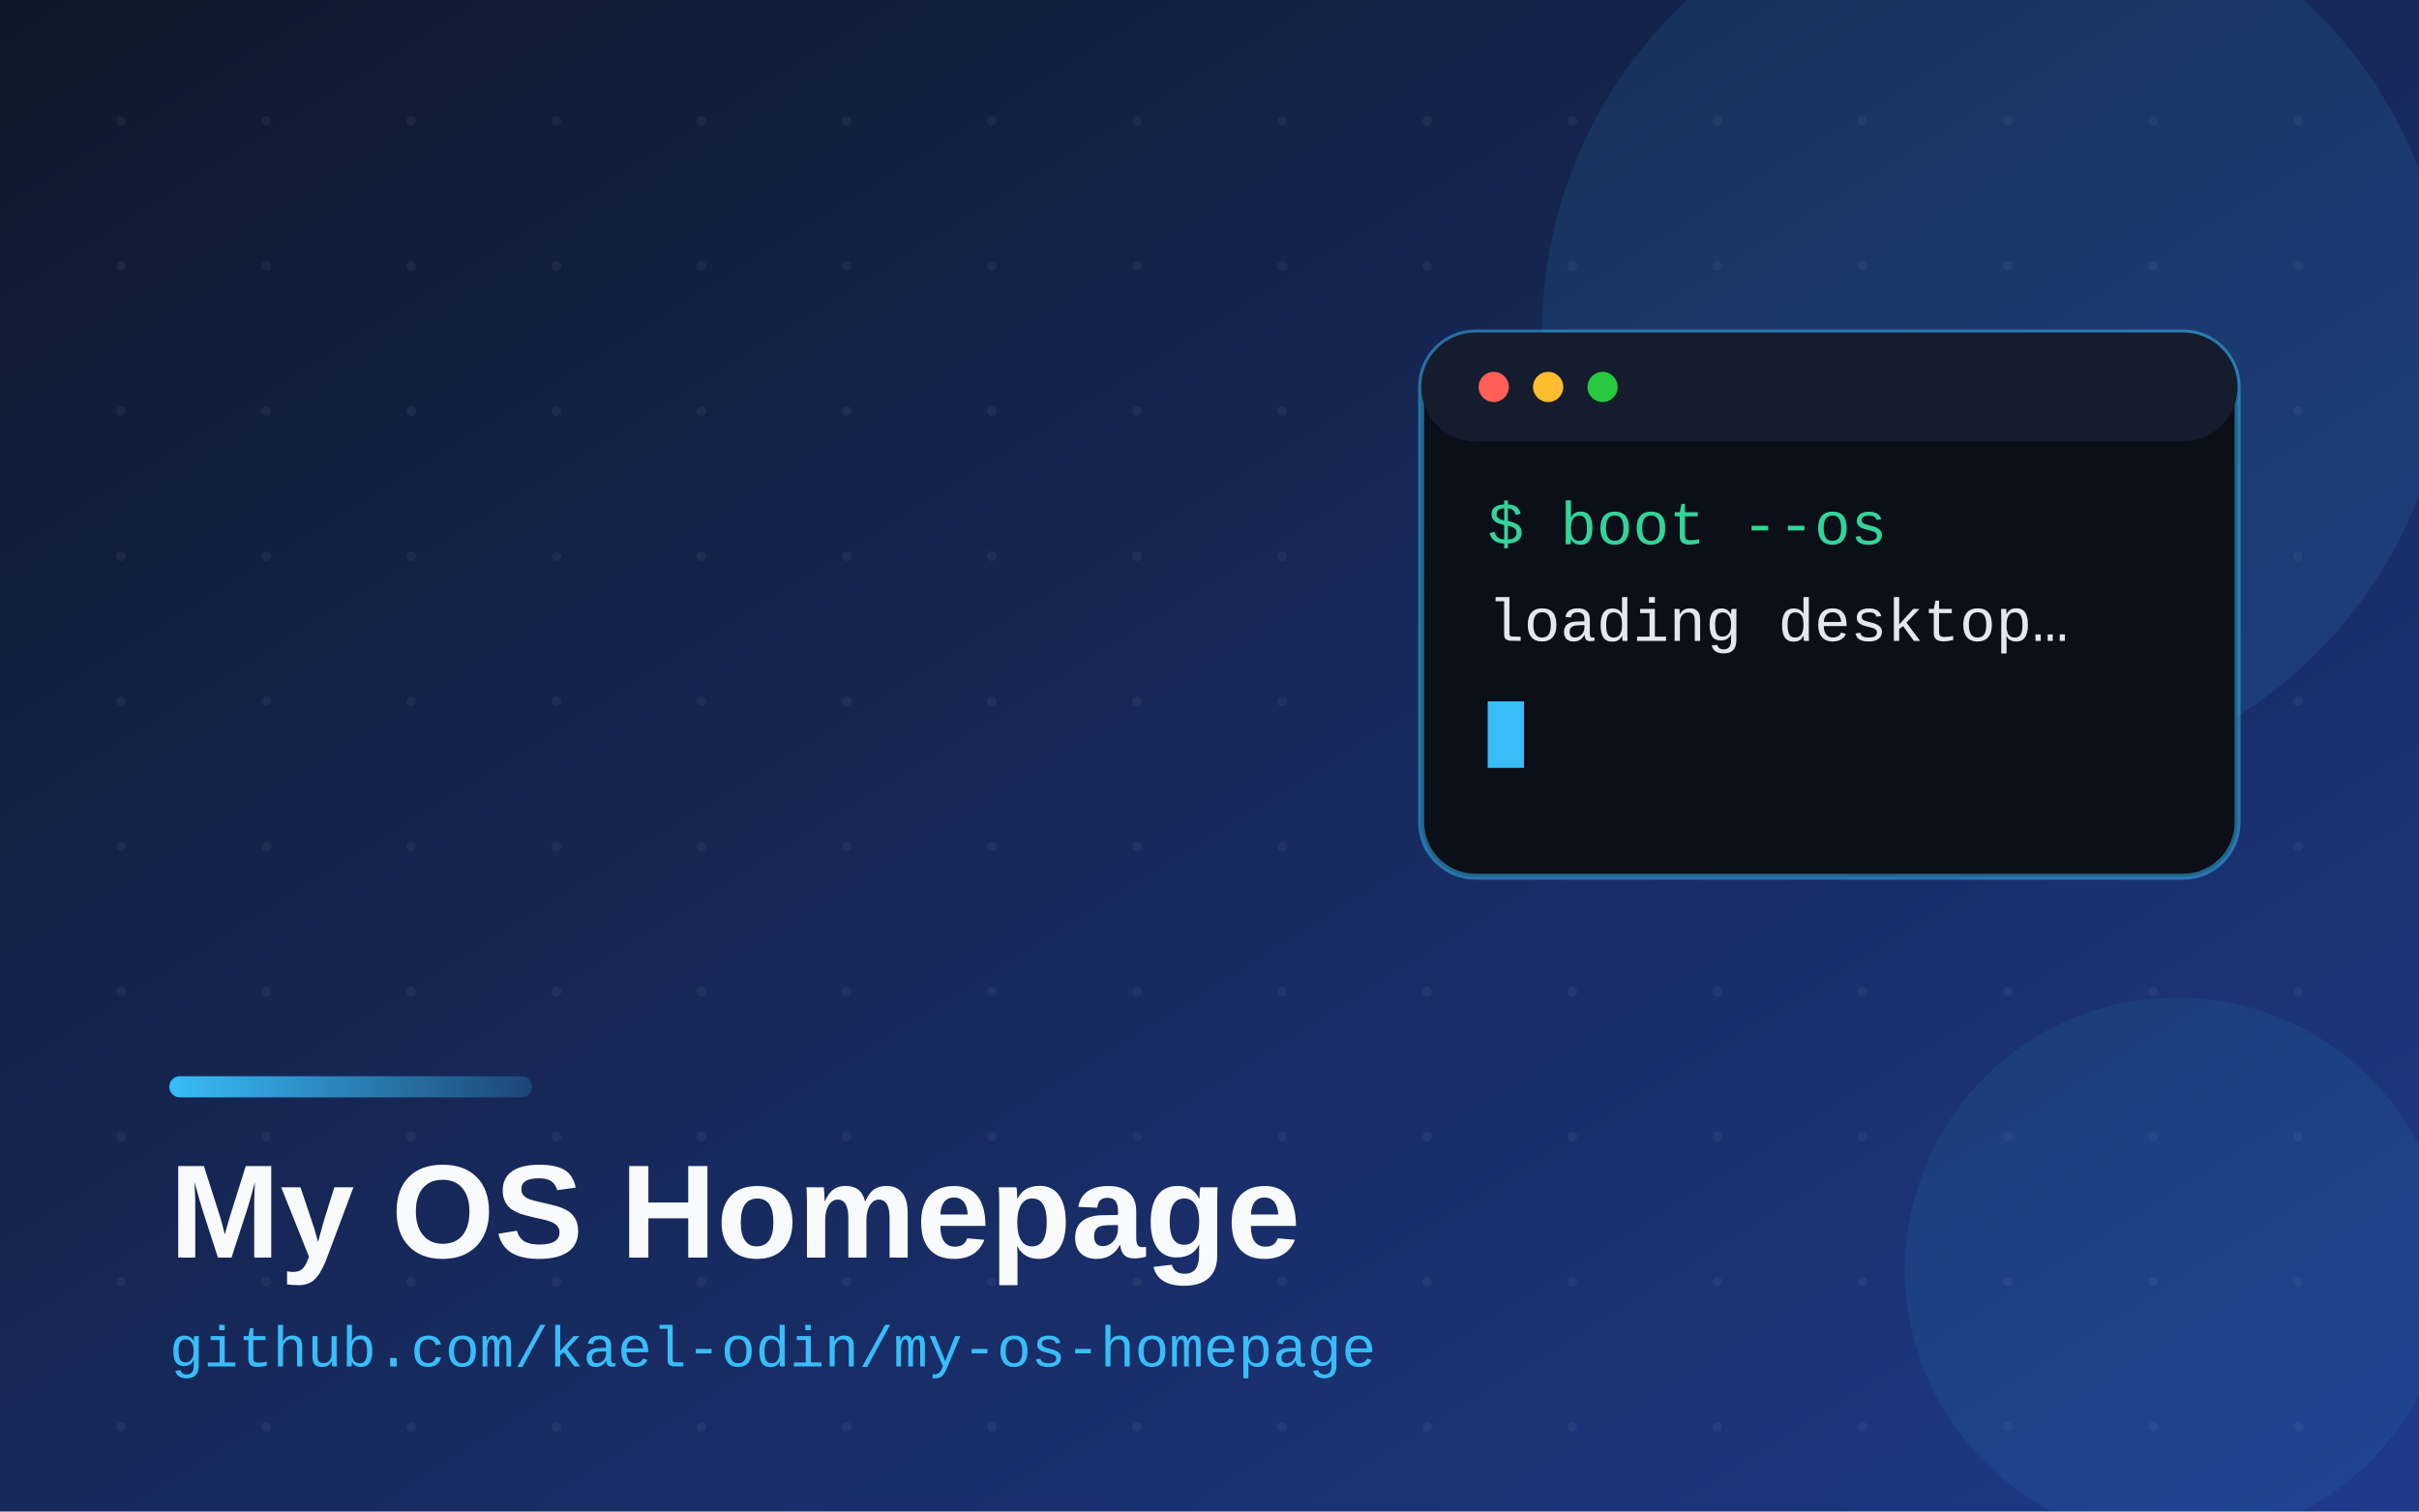
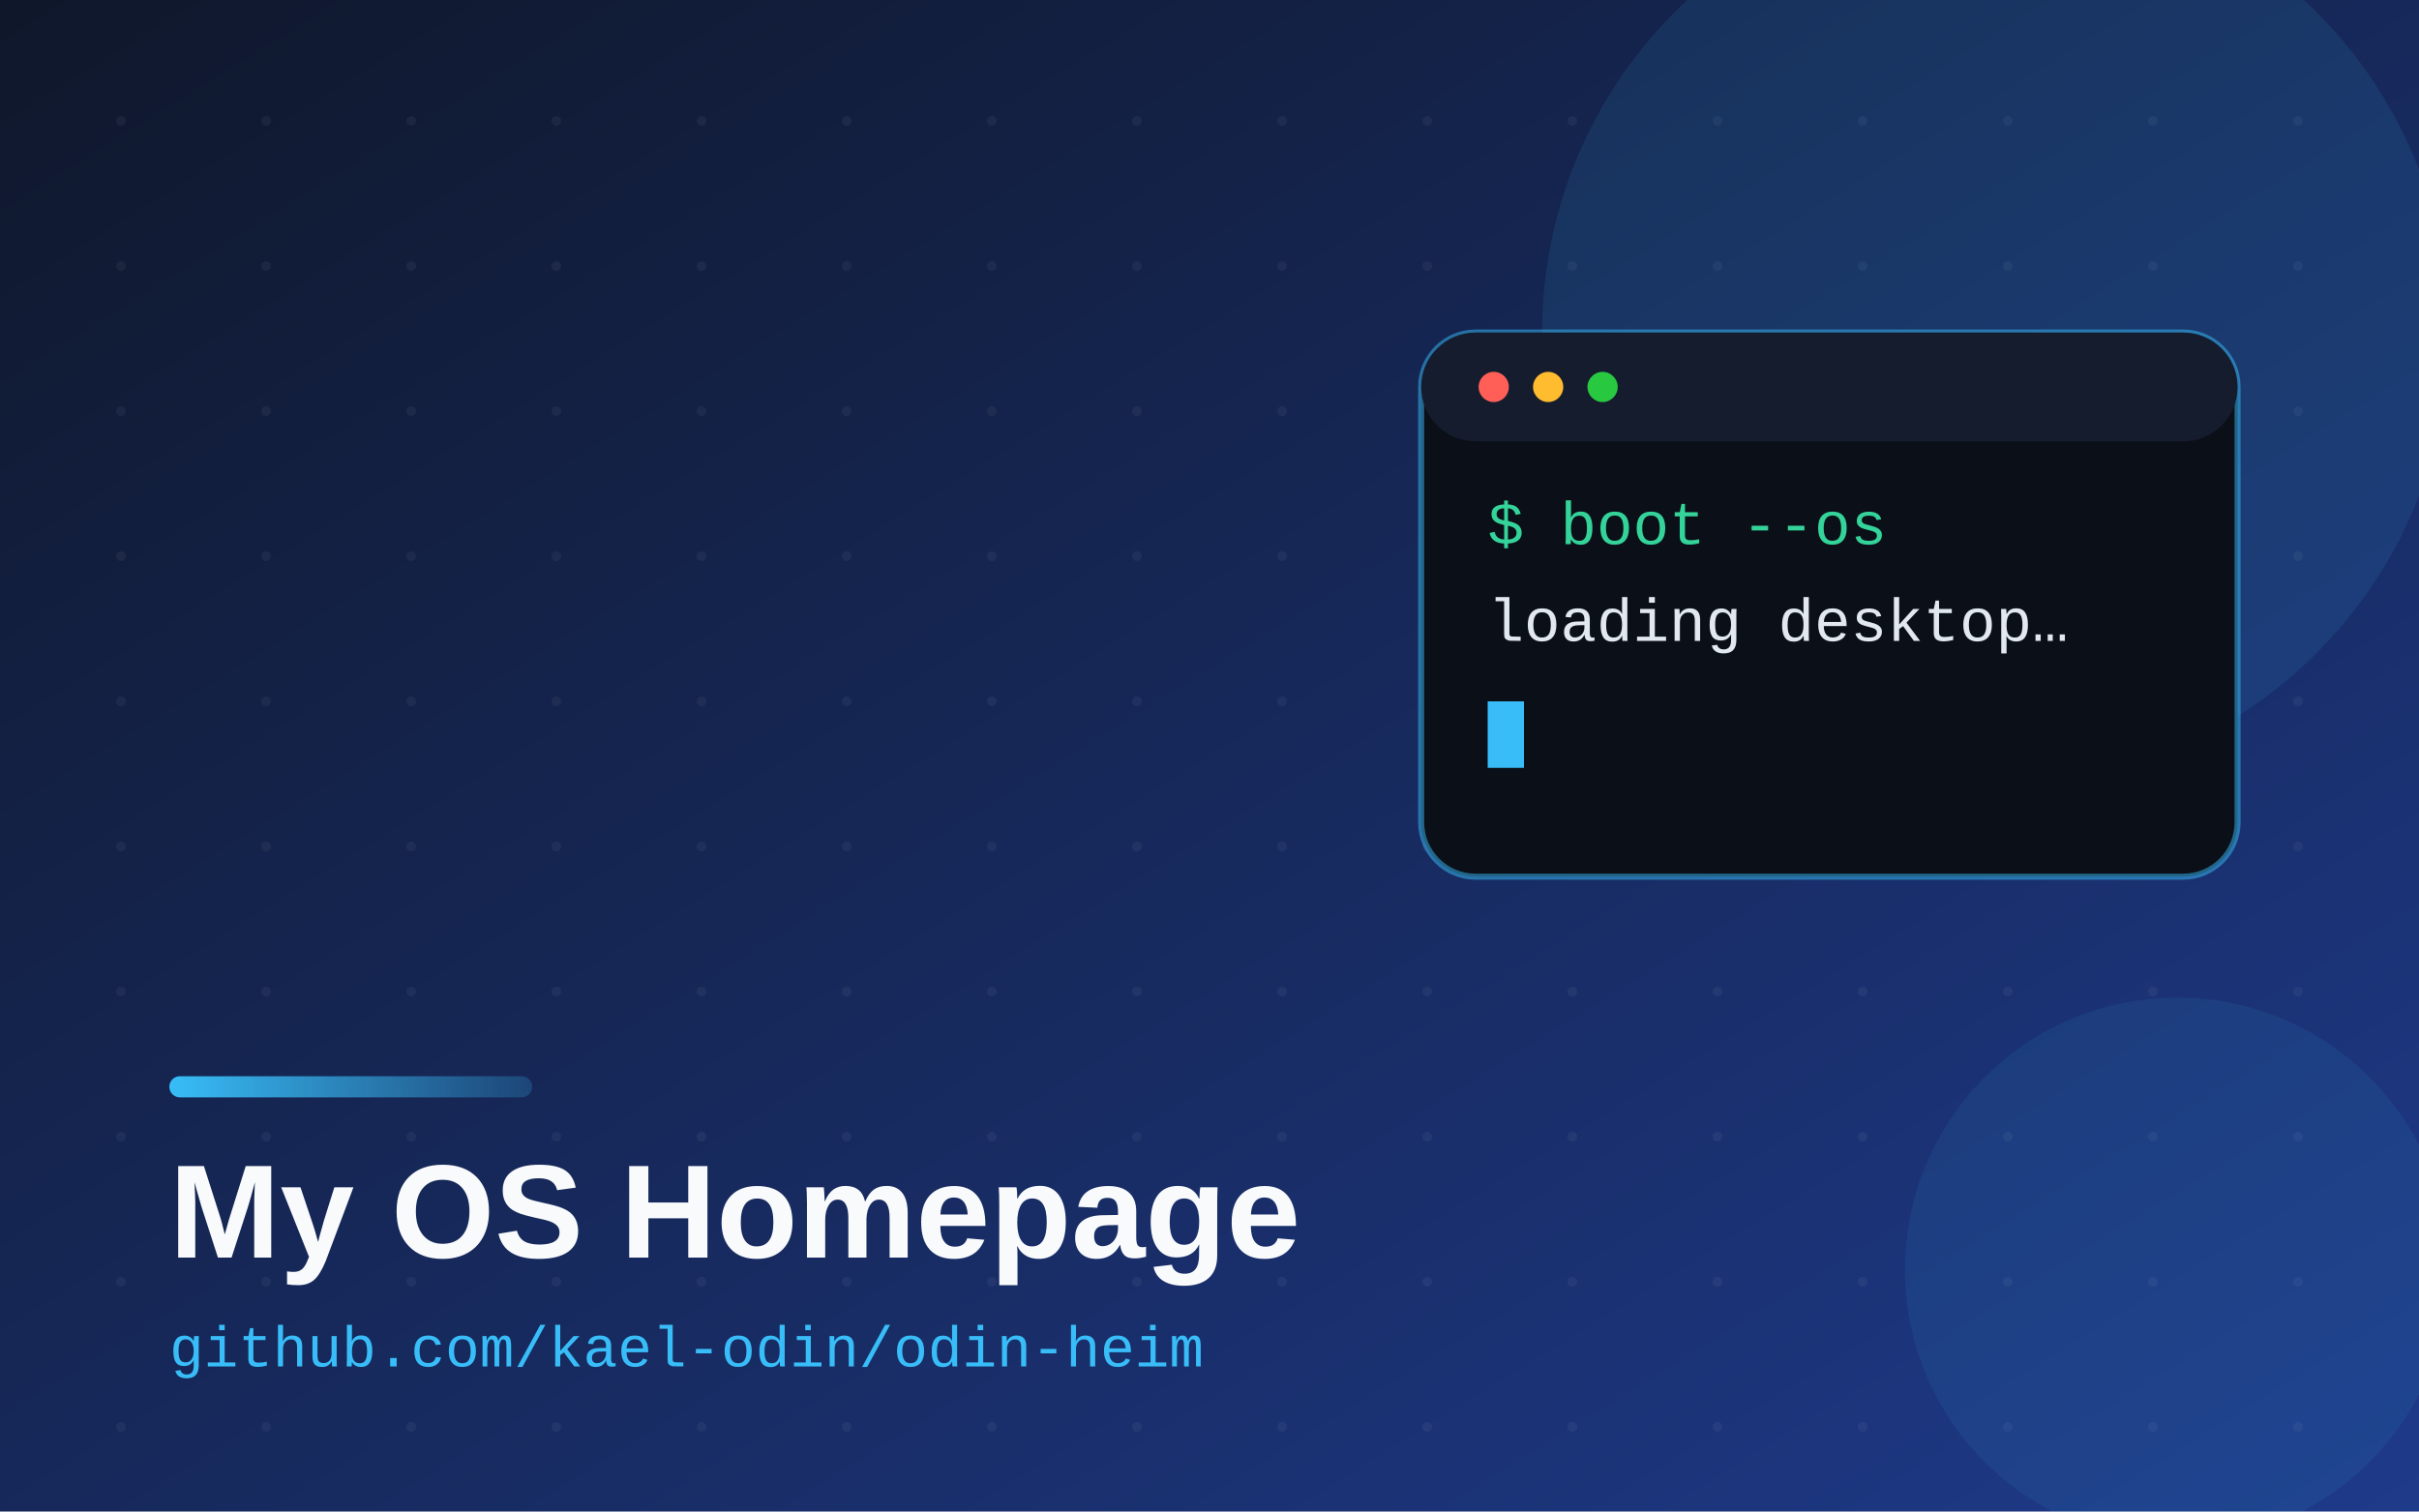
<svg xmlns="http://www.w3.org/2000/svg" viewBox="0 0 800 500">
  <defs>
    <linearGradient id="bg" x1="0" y1="0" x2="1" y2="1">
      <stop offset="0" stop-color="#0F172A" />
      <stop offset="1" stop-color="#1E3A8A" />
    </linearGradient>
    <linearGradient id="bar" x1="0" y1="0" x2="1" y2="0">
      <stop offset="0" stop-color="#38BDF8" />
      <stop offset="1" stop-color="#38BDF8" stop-opacity="0.2" />
    </linearGradient>
  </defs>
  <rect width="800" height="500" fill="url(#bg)" />
  <circle cx="40" cy="40" r="1.6" fill="#FFFFFF" opacity="0.05" />
  <circle cx="40" cy="88" r="1.6" fill="#FFFFFF" opacity="0.05" />
  <circle cx="40" cy="136" r="1.6" fill="#FFFFFF" opacity="0.05" />
  <circle cx="40" cy="184" r="1.6" fill="#FFFFFF" opacity="0.05" />
  <circle cx="40" cy="232" r="1.6" fill="#FFFFFF" opacity="0.05" />
  <circle cx="40" cy="280" r="1.6" fill="#FFFFFF" opacity="0.05" />
  <circle cx="40" cy="328" r="1.6" fill="#FFFFFF" opacity="0.05" />
  <circle cx="40" cy="376" r="1.6" fill="#FFFFFF" opacity="0.05" />
  <circle cx="40" cy="424" r="1.6" fill="#FFFFFF" opacity="0.05" />
  <circle cx="40" cy="472" r="1.6" fill="#FFFFFF" opacity="0.05" />
  <circle cx="88" cy="40" r="1.6" fill="#FFFFFF" opacity="0.05" />
  <circle cx="88" cy="88" r="1.6" fill="#FFFFFF" opacity="0.05" />
  <circle cx="88" cy="136" r="1.6" fill="#FFFFFF" opacity="0.05" />
  <circle cx="88" cy="184" r="1.6" fill="#FFFFFF" opacity="0.05" />
  <circle cx="88" cy="232" r="1.6" fill="#FFFFFF" opacity="0.05" />
  <circle cx="88" cy="280" r="1.6" fill="#FFFFFF" opacity="0.05" />
  <circle cx="88" cy="328" r="1.6" fill="#FFFFFF" opacity="0.05" />
  <circle cx="88" cy="376" r="1.6" fill="#FFFFFF" opacity="0.05" />
  <circle cx="88" cy="424" r="1.6" fill="#FFFFFF" opacity="0.05" />
  <circle cx="88" cy="472" r="1.6" fill="#FFFFFF" opacity="0.05" />
  <circle cx="136" cy="40" r="1.6" fill="#FFFFFF" opacity="0.05" />
  <circle cx="136" cy="88" r="1.6" fill="#FFFFFF" opacity="0.05" />
  <circle cx="136" cy="136" r="1.6" fill="#FFFFFF" opacity="0.05" />
  <circle cx="136" cy="184" r="1.6" fill="#FFFFFF" opacity="0.05" />
  <circle cx="136" cy="232" r="1.6" fill="#FFFFFF" opacity="0.05" />
  <circle cx="136" cy="280" r="1.6" fill="#FFFFFF" opacity="0.05" />
  <circle cx="136" cy="328" r="1.6" fill="#FFFFFF" opacity="0.05" />
  <circle cx="136" cy="376" r="1.6" fill="#FFFFFF" opacity="0.05" />
  <circle cx="136" cy="424" r="1.6" fill="#FFFFFF" opacity="0.05" />
  <circle cx="136" cy="472" r="1.6" fill="#FFFFFF" opacity="0.05" />
  <circle cx="184" cy="40" r="1.6" fill="#FFFFFF" opacity="0.05" />
  <circle cx="184" cy="88" r="1.6" fill="#FFFFFF" opacity="0.05" />
  <circle cx="184" cy="136" r="1.6" fill="#FFFFFF" opacity="0.05" />
  <circle cx="184" cy="184" r="1.6" fill="#FFFFFF" opacity="0.05" />
  <circle cx="184" cy="232" r="1.6" fill="#FFFFFF" opacity="0.05" />
  <circle cx="184" cy="280" r="1.6" fill="#FFFFFF" opacity="0.05" />
  <circle cx="184" cy="328" r="1.6" fill="#FFFFFF" opacity="0.05" />
  <circle cx="184" cy="376" r="1.6" fill="#FFFFFF" opacity="0.05" />
  <circle cx="184" cy="424" r="1.6" fill="#FFFFFF" opacity="0.05" />
  <circle cx="184" cy="472" r="1.6" fill="#FFFFFF" opacity="0.05" />
  <circle cx="232" cy="40" r="1.6" fill="#FFFFFF" opacity="0.05" />
  <circle cx="232" cy="88" r="1.6" fill="#FFFFFF" opacity="0.05" />
  <circle cx="232" cy="136" r="1.6" fill="#FFFFFF" opacity="0.05" />
  <circle cx="232" cy="184" r="1.6" fill="#FFFFFF" opacity="0.05" />
  <circle cx="232" cy="232" r="1.6" fill="#FFFFFF" opacity="0.05" />
  <circle cx="232" cy="280" r="1.6" fill="#FFFFFF" opacity="0.05" />
  <circle cx="232" cy="328" r="1.6" fill="#FFFFFF" opacity="0.05" />
  <circle cx="232" cy="376" r="1.6" fill="#FFFFFF" opacity="0.05" />
  <circle cx="232" cy="424" r="1.6" fill="#FFFFFF" opacity="0.05" />
  <circle cx="232" cy="472" r="1.6" fill="#FFFFFF" opacity="0.05" />
  <circle cx="280" cy="40" r="1.6" fill="#FFFFFF" opacity="0.05" />
  <circle cx="280" cy="88" r="1.6" fill="#FFFFFF" opacity="0.05" />
  <circle cx="280" cy="136" r="1.6" fill="#FFFFFF" opacity="0.05" />
  <circle cx="280" cy="184" r="1.6" fill="#FFFFFF" opacity="0.05" />
  <circle cx="280" cy="232" r="1.6" fill="#FFFFFF" opacity="0.05" />
  <circle cx="280" cy="280" r="1.6" fill="#FFFFFF" opacity="0.05" />
  <circle cx="280" cy="328" r="1.6" fill="#FFFFFF" opacity="0.05" />
  <circle cx="280" cy="376" r="1.6" fill="#FFFFFF" opacity="0.05" />
  <circle cx="280" cy="424" r="1.6" fill="#FFFFFF" opacity="0.05" />
  <circle cx="280" cy="472" r="1.6" fill="#FFFFFF" opacity="0.05" />
  <circle cx="328" cy="40" r="1.6" fill="#FFFFFF" opacity="0.05" />
  <circle cx="328" cy="88" r="1.6" fill="#FFFFFF" opacity="0.05" />
  <circle cx="328" cy="136" r="1.6" fill="#FFFFFF" opacity="0.05" />
  <circle cx="328" cy="184" r="1.6" fill="#FFFFFF" opacity="0.05" />
  <circle cx="328" cy="232" r="1.6" fill="#FFFFFF" opacity="0.05" />
  <circle cx="328" cy="280" r="1.6" fill="#FFFFFF" opacity="0.05" />
  <circle cx="328" cy="328" r="1.6" fill="#FFFFFF" opacity="0.05" />
  <circle cx="328" cy="376" r="1.6" fill="#FFFFFF" opacity="0.05" />
  <circle cx="328" cy="424" r="1.6" fill="#FFFFFF" opacity="0.05" />
  <circle cx="328" cy="472" r="1.6" fill="#FFFFFF" opacity="0.05" />
  <circle cx="376" cy="40" r="1.6" fill="#FFFFFF" opacity="0.05" />
  <circle cx="376" cy="88" r="1.6" fill="#FFFFFF" opacity="0.05" />
  <circle cx="376" cy="136" r="1.6" fill="#FFFFFF" opacity="0.05" />
  <circle cx="376" cy="184" r="1.6" fill="#FFFFFF" opacity="0.05" />
  <circle cx="376" cy="232" r="1.6" fill="#FFFFFF" opacity="0.05" />
  <circle cx="376" cy="280" r="1.6" fill="#FFFFFF" opacity="0.05" />
  <circle cx="376" cy="328" r="1.6" fill="#FFFFFF" opacity="0.05" />
  <circle cx="376" cy="376" r="1.6" fill="#FFFFFF" opacity="0.05" />
  <circle cx="376" cy="424" r="1.6" fill="#FFFFFF" opacity="0.05" />
  <circle cx="376" cy="472" r="1.6" fill="#FFFFFF" opacity="0.05" />
  <circle cx="424" cy="40" r="1.6" fill="#FFFFFF" opacity="0.05" />
  <circle cx="424" cy="88" r="1.6" fill="#FFFFFF" opacity="0.05" />
  <circle cx="424" cy="136" r="1.6" fill="#FFFFFF" opacity="0.05" />
  <circle cx="424" cy="184" r="1.6" fill="#FFFFFF" opacity="0.05" />
  <circle cx="424" cy="232" r="1.6" fill="#FFFFFF" opacity="0.05" />
  <circle cx="424" cy="280" r="1.6" fill="#FFFFFF" opacity="0.05" />
  <circle cx="424" cy="328" r="1.6" fill="#FFFFFF" opacity="0.05" />
  <circle cx="424" cy="376" r="1.6" fill="#FFFFFF" opacity="0.05" />
  <circle cx="424" cy="424" r="1.6" fill="#FFFFFF" opacity="0.05" />
  <circle cx="424" cy="472" r="1.6" fill="#FFFFFF" opacity="0.05" />
  <circle cx="472" cy="40" r="1.6" fill="#FFFFFF" opacity="0.05" />
  <circle cx="472" cy="88" r="1.6" fill="#FFFFFF" opacity="0.05" />
  <circle cx="472" cy="136" r="1.6" fill="#FFFFFF" opacity="0.05" />
  <circle cx="472" cy="184" r="1.6" fill="#FFFFFF" opacity="0.05" />
  <circle cx="472" cy="232" r="1.6" fill="#FFFFFF" opacity="0.05" />
  <circle cx="472" cy="280" r="1.6" fill="#FFFFFF" opacity="0.05" />
  <circle cx="472" cy="328" r="1.6" fill="#FFFFFF" opacity="0.05" />
  <circle cx="472" cy="376" r="1.6" fill="#FFFFFF" opacity="0.05" />
  <circle cx="472" cy="424" r="1.6" fill="#FFFFFF" opacity="0.05" />
  <circle cx="472" cy="472" r="1.6" fill="#FFFFFF" opacity="0.05" />
  <circle cx="520" cy="40" r="1.6" fill="#FFFFFF" opacity="0.05" />
  <circle cx="520" cy="88" r="1.6" fill="#FFFFFF" opacity="0.05" />
  <circle cx="520" cy="136" r="1.6" fill="#FFFFFF" opacity="0.05" />
  <circle cx="520" cy="184" r="1.6" fill="#FFFFFF" opacity="0.05" />
  <circle cx="520" cy="232" r="1.6" fill="#FFFFFF" opacity="0.05" />
  <circle cx="520" cy="280" r="1.6" fill="#FFFFFF" opacity="0.05" />
  <circle cx="520" cy="328" r="1.6" fill="#FFFFFF" opacity="0.05" />
  <circle cx="520" cy="376" r="1.6" fill="#FFFFFF" opacity="0.05" />
  <circle cx="520" cy="424" r="1.6" fill="#FFFFFF" opacity="0.05" />
  <circle cx="520" cy="472" r="1.6" fill="#FFFFFF" opacity="0.05" />
  <circle cx="568" cy="40" r="1.6" fill="#FFFFFF" opacity="0.05" />
  <circle cx="568" cy="88" r="1.6" fill="#FFFFFF" opacity="0.05" />
  <circle cx="568" cy="136" r="1.6" fill="#FFFFFF" opacity="0.05" />
  <circle cx="568" cy="184" r="1.6" fill="#FFFFFF" opacity="0.05" />
  <circle cx="568" cy="232" r="1.6" fill="#FFFFFF" opacity="0.05" />
  <circle cx="568" cy="280" r="1.6" fill="#FFFFFF" opacity="0.05" />
  <circle cx="568" cy="328" r="1.6" fill="#FFFFFF" opacity="0.05" />
  <circle cx="568" cy="376" r="1.6" fill="#FFFFFF" opacity="0.05" />
  <circle cx="568" cy="424" r="1.6" fill="#FFFFFF" opacity="0.05" />
  <circle cx="568" cy="472" r="1.6" fill="#FFFFFF" opacity="0.05" />
  <circle cx="616" cy="40" r="1.6" fill="#FFFFFF" opacity="0.05" />
  <circle cx="616" cy="88" r="1.6" fill="#FFFFFF" opacity="0.05" />
  <circle cx="616" cy="136" r="1.6" fill="#FFFFFF" opacity="0.05" />
  <circle cx="616" cy="184" r="1.6" fill="#FFFFFF" opacity="0.05" />
  <circle cx="616" cy="232" r="1.6" fill="#FFFFFF" opacity="0.05" />
  <circle cx="616" cy="280" r="1.6" fill="#FFFFFF" opacity="0.05" />
  <circle cx="616" cy="328" r="1.6" fill="#FFFFFF" opacity="0.05" />
  <circle cx="616" cy="376" r="1.6" fill="#FFFFFF" opacity="0.05" />
  <circle cx="616" cy="424" r="1.6" fill="#FFFFFF" opacity="0.05" />
  <circle cx="616" cy="472" r="1.6" fill="#FFFFFF" opacity="0.05" />
  <circle cx="664" cy="40" r="1.6" fill="#FFFFFF" opacity="0.05" />
  <circle cx="664" cy="88" r="1.6" fill="#FFFFFF" opacity="0.05" />
  <circle cx="664" cy="136" r="1.6" fill="#FFFFFF" opacity="0.05" />
  <circle cx="664" cy="184" r="1.6" fill="#FFFFFF" opacity="0.05" />
  <circle cx="664" cy="232" r="1.6" fill="#FFFFFF" opacity="0.05" />
  <circle cx="664" cy="280" r="1.6" fill="#FFFFFF" opacity="0.05" />
  <circle cx="664" cy="328" r="1.6" fill="#FFFFFF" opacity="0.05" />
  <circle cx="664" cy="376" r="1.6" fill="#FFFFFF" opacity="0.05" />
  <circle cx="664" cy="424" r="1.6" fill="#FFFFFF" opacity="0.05" />
  <circle cx="664" cy="472" r="1.6" fill="#FFFFFF" opacity="0.05" />
  <circle cx="712" cy="40" r="1.6" fill="#FFFFFF" opacity="0.05" />
  <circle cx="712" cy="88" r="1.6" fill="#FFFFFF" opacity="0.05" />
  <circle cx="712" cy="136" r="1.6" fill="#FFFFFF" opacity="0.05" />
  <circle cx="712" cy="184" r="1.6" fill="#FFFFFF" opacity="0.05" />
  <circle cx="712" cy="232" r="1.6" fill="#FFFFFF" opacity="0.05" />
  <circle cx="712" cy="280" r="1.6" fill="#FFFFFF" opacity="0.05" />
  <circle cx="712" cy="328" r="1.6" fill="#FFFFFF" opacity="0.05" />
  <circle cx="712" cy="376" r="1.6" fill="#FFFFFF" opacity="0.05" />
  <circle cx="712" cy="424" r="1.6" fill="#FFFFFF" opacity="0.05" />
  <circle cx="712" cy="472" r="1.6" fill="#FFFFFF" opacity="0.05" />
  <circle cx="760" cy="40" r="1.6" fill="#FFFFFF" opacity="0.05" />
  <circle cx="760" cy="88" r="1.6" fill="#FFFFFF" opacity="0.05" />
  <circle cx="760" cy="136" r="1.6" fill="#FFFFFF" opacity="0.05" />
  <circle cx="760" cy="184" r="1.6" fill="#FFFFFF" opacity="0.05" />
  <circle cx="760" cy="232" r="1.6" fill="#FFFFFF" opacity="0.05" />
  <circle cx="760" cy="280" r="1.6" fill="#FFFFFF" opacity="0.05" />
  <circle cx="760" cy="328" r="1.6" fill="#FFFFFF" opacity="0.05" />
  <circle cx="760" cy="376" r="1.6" fill="#FFFFFF" opacity="0.05" />
  <circle cx="760" cy="424" r="1.6" fill="#FFFFFF" opacity="0.05" />
  <circle cx="760" cy="472" r="1.6" fill="#FFFFFF" opacity="0.05" />
  <circle cx="660" cy="110" r="150" fill="#38BDF8" opacity="0.10" />
  <circle cx="720" cy="420" r="90" fill="#38BDF8" opacity="0.08" />
  <rect x="470" y="110" width="270" height="180" rx="18" fill="#0B0F18" stroke="#38BDF8" stroke-opacity="0.5" stroke-width="2" />
  <rect x="470" y="110" width="270" height="36" rx="18" fill="#141C2E" />
  <circle cx="494" cy="128" r="5" fill="#FF5F57" />
  <circle cx="512" cy="128" r="5" fill="#FEBC2E" />
  <circle cx="530" cy="128" r="5" fill="#28C840" />
  <text x="492" y="180" font-family="Consolas, 'Courier New', monospace" font-size="20" fill="#34D399">$ boot --os</text>
  <text x="492" y="212" font-family="Consolas, 'Courier New', monospace" font-size="20" fill="#E2E8F0">loading desktop…</text>
  <rect x="492" y="232" width="12" height="22" fill="#38BDF8" />
  <rect x="56" y="356" width="120" height="7" rx="3.5" fill="url(#bar)" />
  <text x="56" y="416" font-family="'Segoe UI', system-ui, -apple-system, Arial, sans-serif" font-size="44" font-weight="700" fill="#F8FAFC">My OS Homepage</text>
-   <text x="56" y="452" font-family="Consolas, 'Courier New', monospace" font-size="19" fill="#38BDF8">github.com/kael-odin/my-os-homepage</text>
+   <text x="56" y="452" font-family="Consolas, 'Courier New', monospace" font-size="19" fill="#38BDF8">github.com/kael-odin/odin-heim</text>
</svg>
